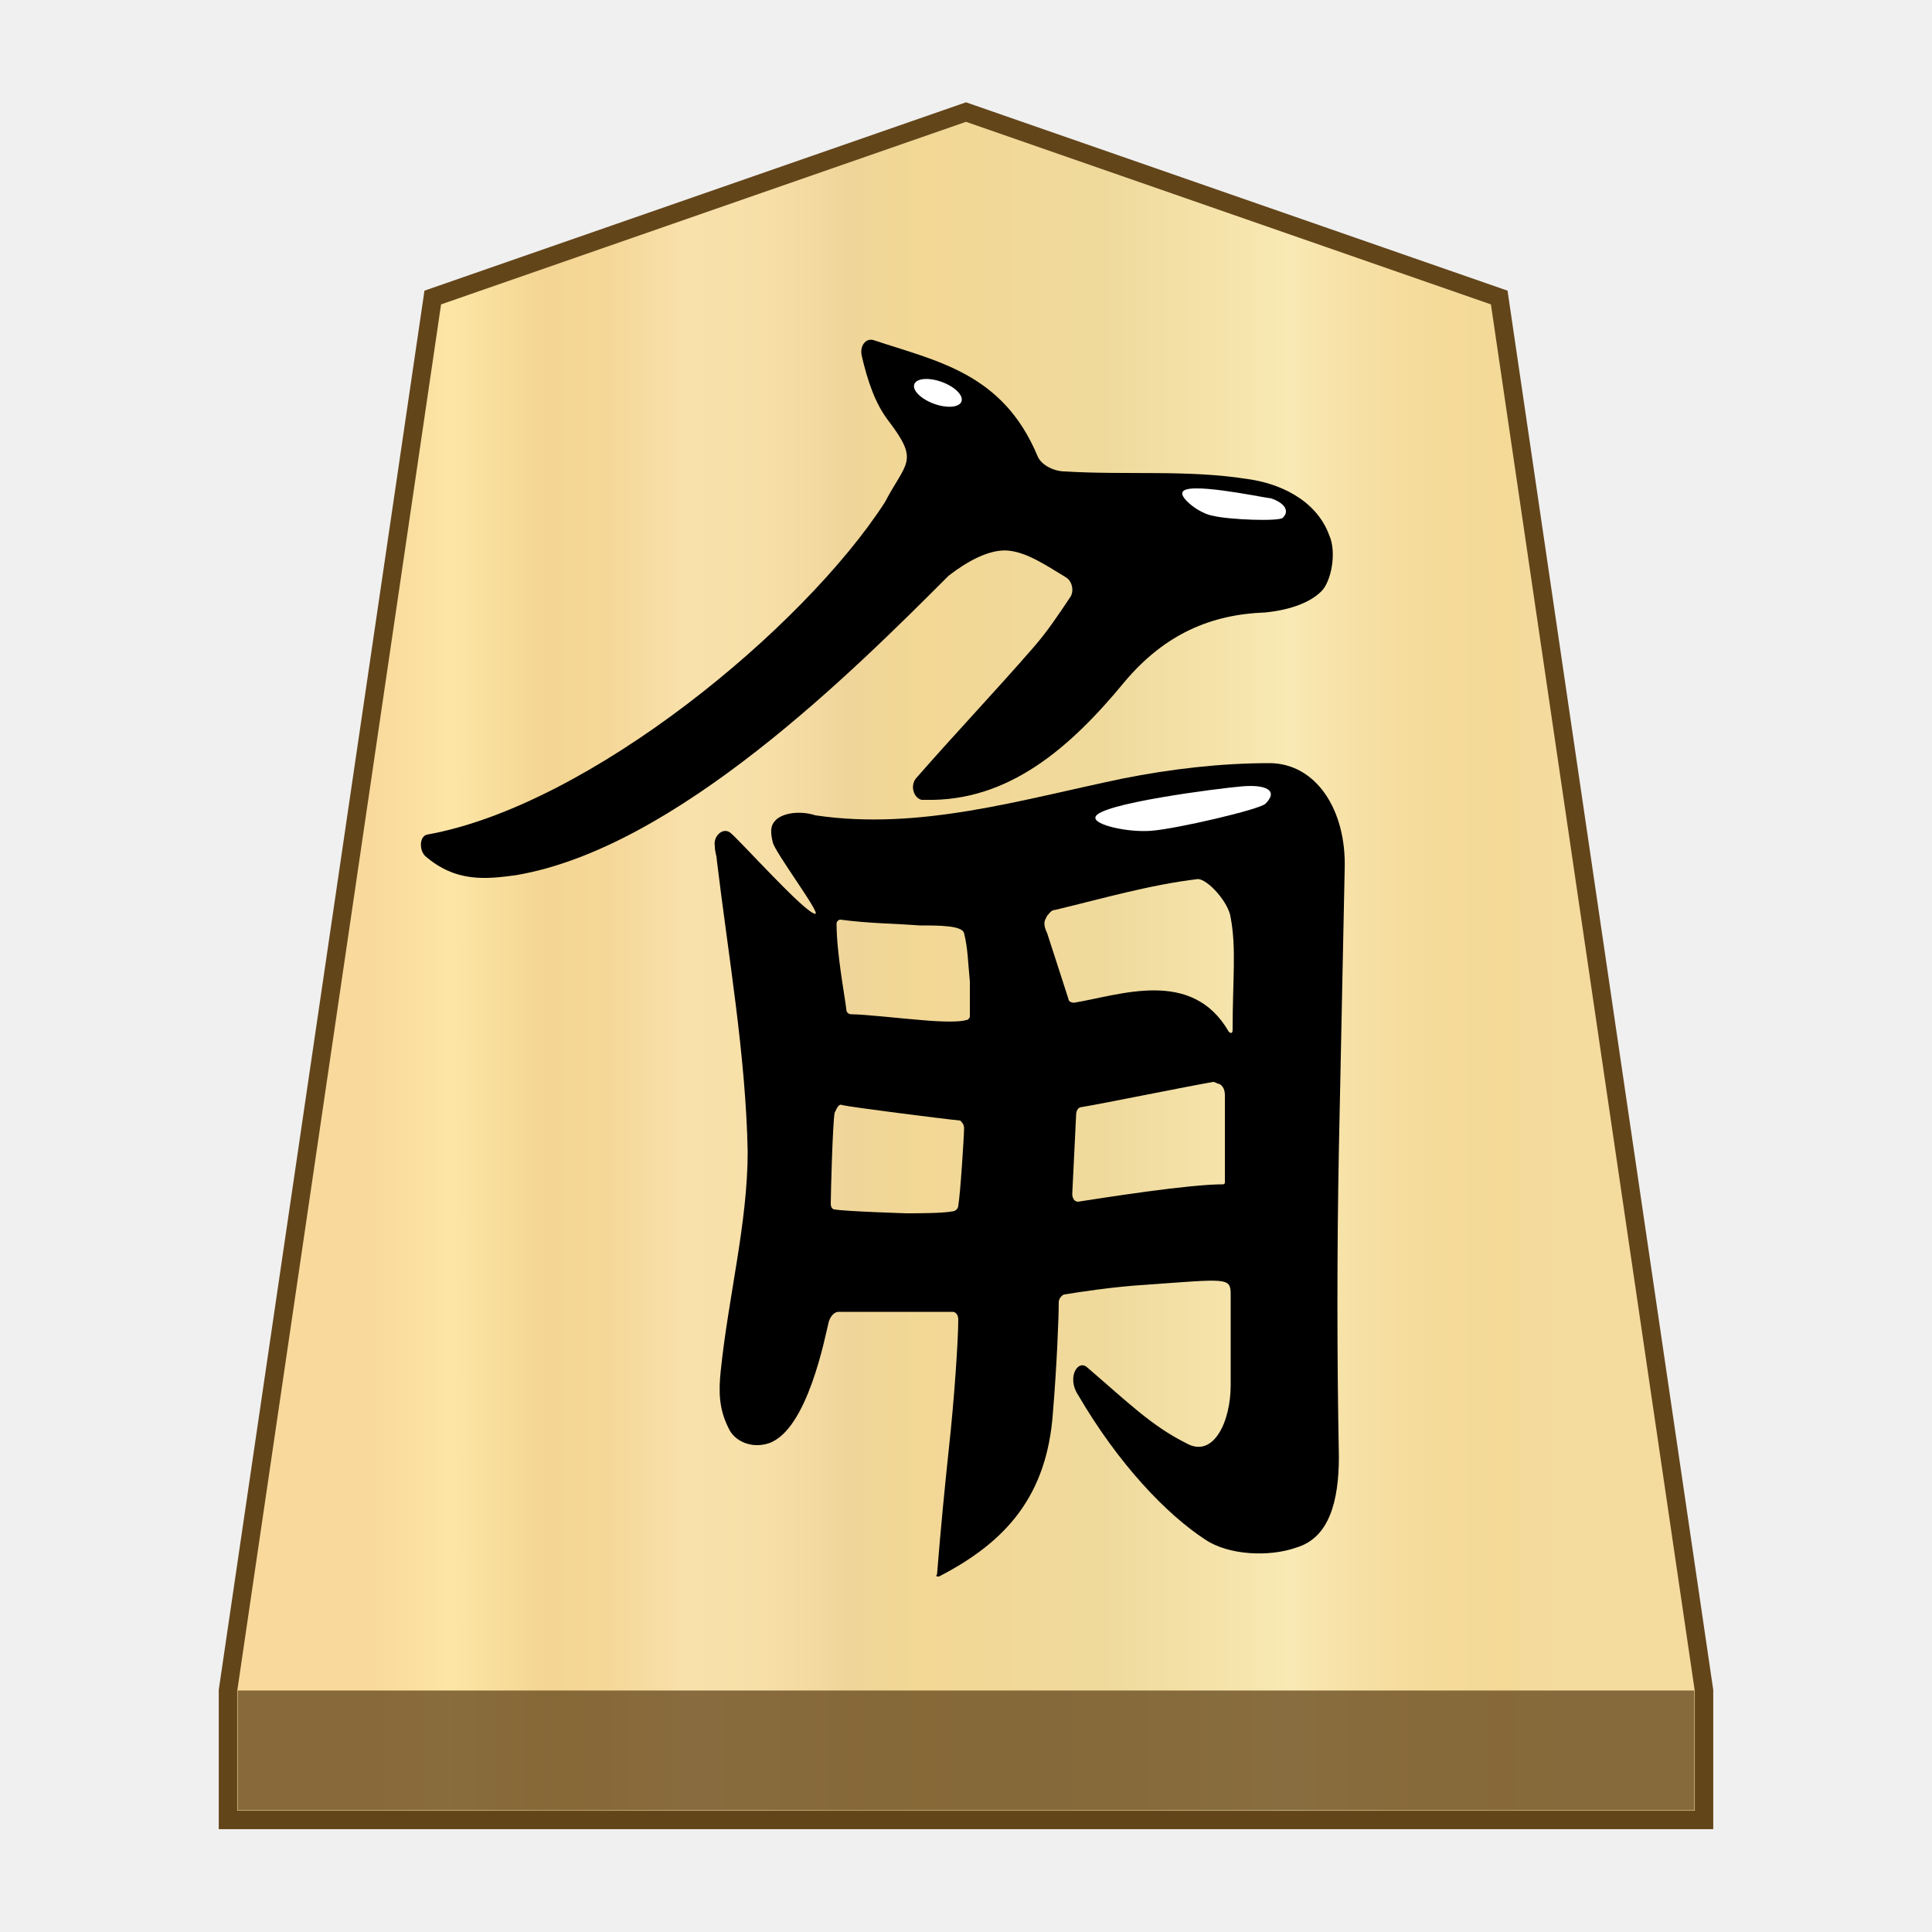
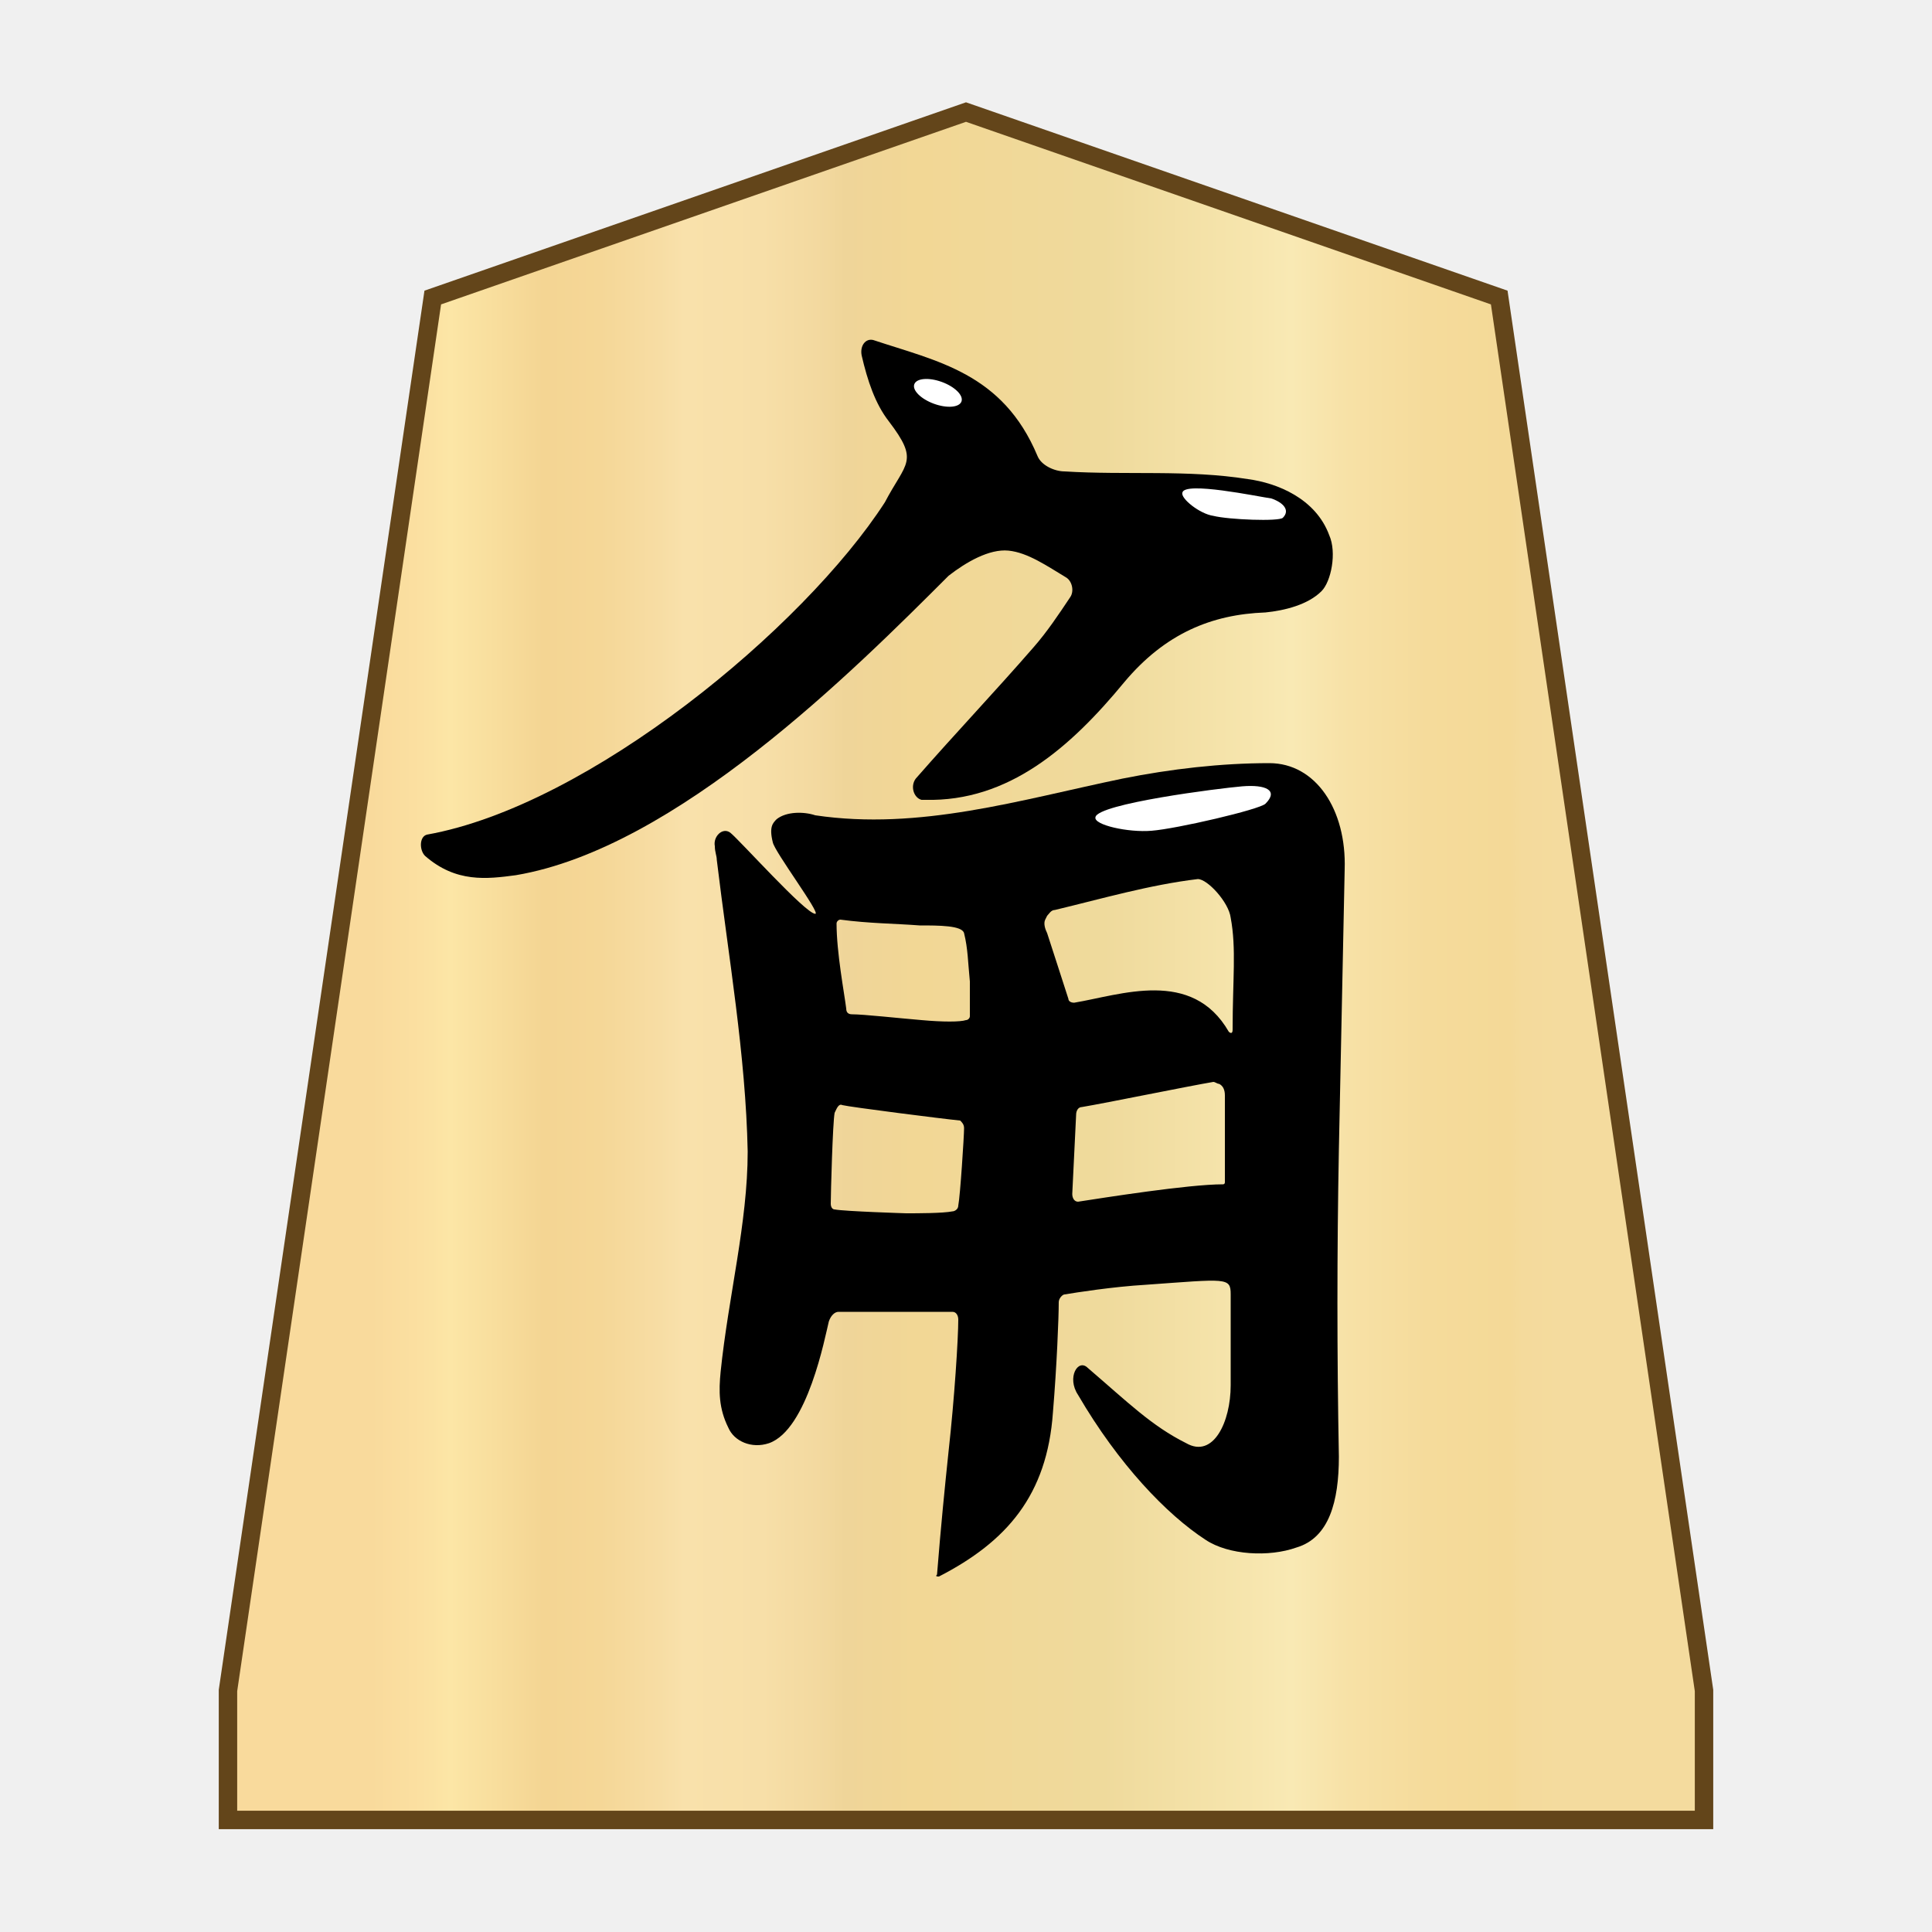
<svg xmlns="http://www.w3.org/2000/svg" viewBox="0 0 100 100">
  <linearGradient id="0KA_svg__a" x1="19.181" x2="80.829" y1="972" y2="972" gradientTransform="translate(0 -922)" gradientUnits="userSpaceOnUse">
    <stop offset="0" stop-color="#f9da9c" />
    <stop offset=".043" stop-color="#fbe0a1" />
    <stop offset=".067" stop-color="#fce6a6" />
    <stop offset=".145" stop-color="#f4d593" />
    <stop offset=".193" stop-color="#f5d797" />
    <stop offset=".243" stop-color="#f7dda4" />
    <stop offset=".263" stop-color="#f9e1ab" />
    <stop offset=".329" stop-color="#f7dfa8" />
    <stop offset=".383" stop-color="#f2d89e" />
    <stop offset=".398" stop-color="#efd599" />
    <stop offset=".461" stop-color="#f2d795" />
    <stop offset=".615" stop-color="#efda9c" />
    <stop offset=".735" stop-color="#f6e5ad" />
    <stop offset=".773" stop-color="#f9e9b4" />
    <stop offset=".822" stop-color="#f7e1a6" />
    <stop offset=".887" stop-color="#f5db9b" />
    <stop offset=".956" stop-color="#f4d997" />
    <stop offset=".967" stop-color="#f4da9c" />
    <stop offset="1" stop-color="#f4db9e" />
  </linearGradient>
  <path fill="url(#0KA_svg__a)" stroke="#63451a" stroke-miterlimit="10" stroke-width=".954" d="M77.6 15.4 50 5.8l-27.6 9.6-10.6 72.1v6.7h76.4v-6.7z" />
-   <path fill="#63451a" fill-opacity=".75" d="M12.3 87.5h75.4v6.2H12.3z" />
  <path d="M56.3 70.8c2.1 1.8 3.3 3 5.1 3.9 1.4.8 2.3-1.1 2.3-3V67c0-.9-.2-.8-4.4-.5-1.7.1-3.6.4-4.2.5-.1 0-.3.2-.3.4 0 .8-.1 3.3-.3 5.7-.3 4.3-2.4 6.7-5.9 8.5-.1 0-.2 0-.1-.1.2-2.5.4-4.5.6-6.4.3-2.7.5-5.8.5-6.8 0-.2-.1-.4-.3-.4h-5.9c-.2 0-.4.2-.5.5-.2.8-1.1 5.6-3.1 6.3-.9.3-1.8-.1-2.1-.8-.5-1-.5-1.9-.4-2.9.4-3.9 1.4-7.7 1.4-11.4-.1-5-1-10.1-1.6-15.1 0-.2-.1-.4-.1-.7-.1-.5.4-1 .8-.7.5.4 3.9 4.2 4.4 4.2.3 0-2.1-3.2-2.2-3.7-.2-.8 0-1 .2-1.2.5-.4 1.4-.4 2-.2 5.4.8 10.6-.8 15.9-1.9 2.5-.5 5.1-.8 7.6-.8 2.4 0 4 2.4 3.9 5.5-.1 4.8-.2 9.6-.3 14.5q-.15 7.95 0 15.9c0 2.3-.5 4.2-2.2 4.7-1.4.5-3.5.4-4.7-.4-2-1.3-4.5-3.9-6.6-7.5-.6-.9 0-1.9.5-1.4m7.3-17.4c.1.1.2.1.2-.1 0-2.6.2-4.2-.1-5.8-.1-.8-1.2-2-1.7-2-2.5.3-4.9 1-7.4 1.6-.2 0-.3.2-.4.3l-.1.2c-.1.2 0 .5.1.7.3.9.9 2.8 1.1 3.4 0 .1.1.2.3.2 2.4-.4 6.1-1.8 8 1.5m-.2 3.3q0-.45-.3-.6c-.1 0-.2-.1-.3-.1-1.2.2-5.6 1.1-6.8 1.3-.2 0-.3.2-.3.4l-.2 4.1c0 .2.1.4.3.4 1.3-.2 5.7-.9 7.5-.9.1 0 .1-.1.1-.1zm-16.5 6.1c.6 0 1.9 0 2.4-.1.1 0 .3-.1.3-.3.1-.5.3-3.6.3-4 0-.2-.1-.3-.2-.4-1-.1-5.7-.7-6.1-.8-.2-.1-.3.2-.4.4-.1.5-.2 4.2-.2 4.7 0 .2.1.3.2.3.5.1 3.7.2 3.7.2m-3.4-15.2c-.1 0-.2.1-.2.2 0 1.5.4 3.6.5 4.4q0 .3.3.3c.6 0 2.4.2 3.6.3 1.1.1 2 .1 2.3 0 .1 0 .2-.1.2-.2v-1.8c-.1-1-.1-1.7-.3-2.5-.1-.4-1.3-.4-2.3-.4-1.3-.1-2.6-.1-4.1-.3" />
  <path d="M22 44.3c-.3-.3-.3-1 .1-1.1 8.4-1.5 19.5-10.7 23.7-17.2 1.1-2.1 1.8-2.1.2-4.2-.7-.9-1.1-2.1-1.4-3.4-.1-.5.2-.9.6-.8 3.3 1.1 6.7 1.7 8.5 6 .2.5.9.8 1.4.8 3.2.2 6.4-.1 9.5.4 1.5.2 3.5 1 4.2 2.9.4.9.1 2.4-.4 2.9-.7.7-1.9 1-2.9 1.1-2.8.1-5.2 1.1-7.3 3.6-2.8 3.4-6 6.2-10.3 6.1h-.2c-.4-.1-.6-.7-.3-1.1 2.1-2.4 4.1-4.5 6.1-6.8.7-.8 1.3-1.7 1.9-2.6.2-.3.1-.8-.2-1-1-.6-2-1.3-3-1.4s-2.2.6-3.1 1.3C44.2 34.7 35 43.9 26.7 45.3c-1.5.2-3.1.4-4.7-1" />
  <ellipse cx="48.5" cy="20.3" fill="#fff" rx=".6" ry="1.3" transform="rotate(-69.898 48.547 20.285)" />
  <path fill="#fff" d="M66.4 26.8c-.2.2-2.8.1-3.6-.1-.7-.1-1.7-.9-1.6-1.2.1-.6 3.9.2 4.6.3.6.2 1 .6.6 1m-.9 14.8c-.3.3-4.6 1.3-5.9 1.4-1.2.1-3-.3-2.9-.7.1-.7 6.4-1.5 7.6-1.6s1.9.2 1.2.9" />
</svg>
